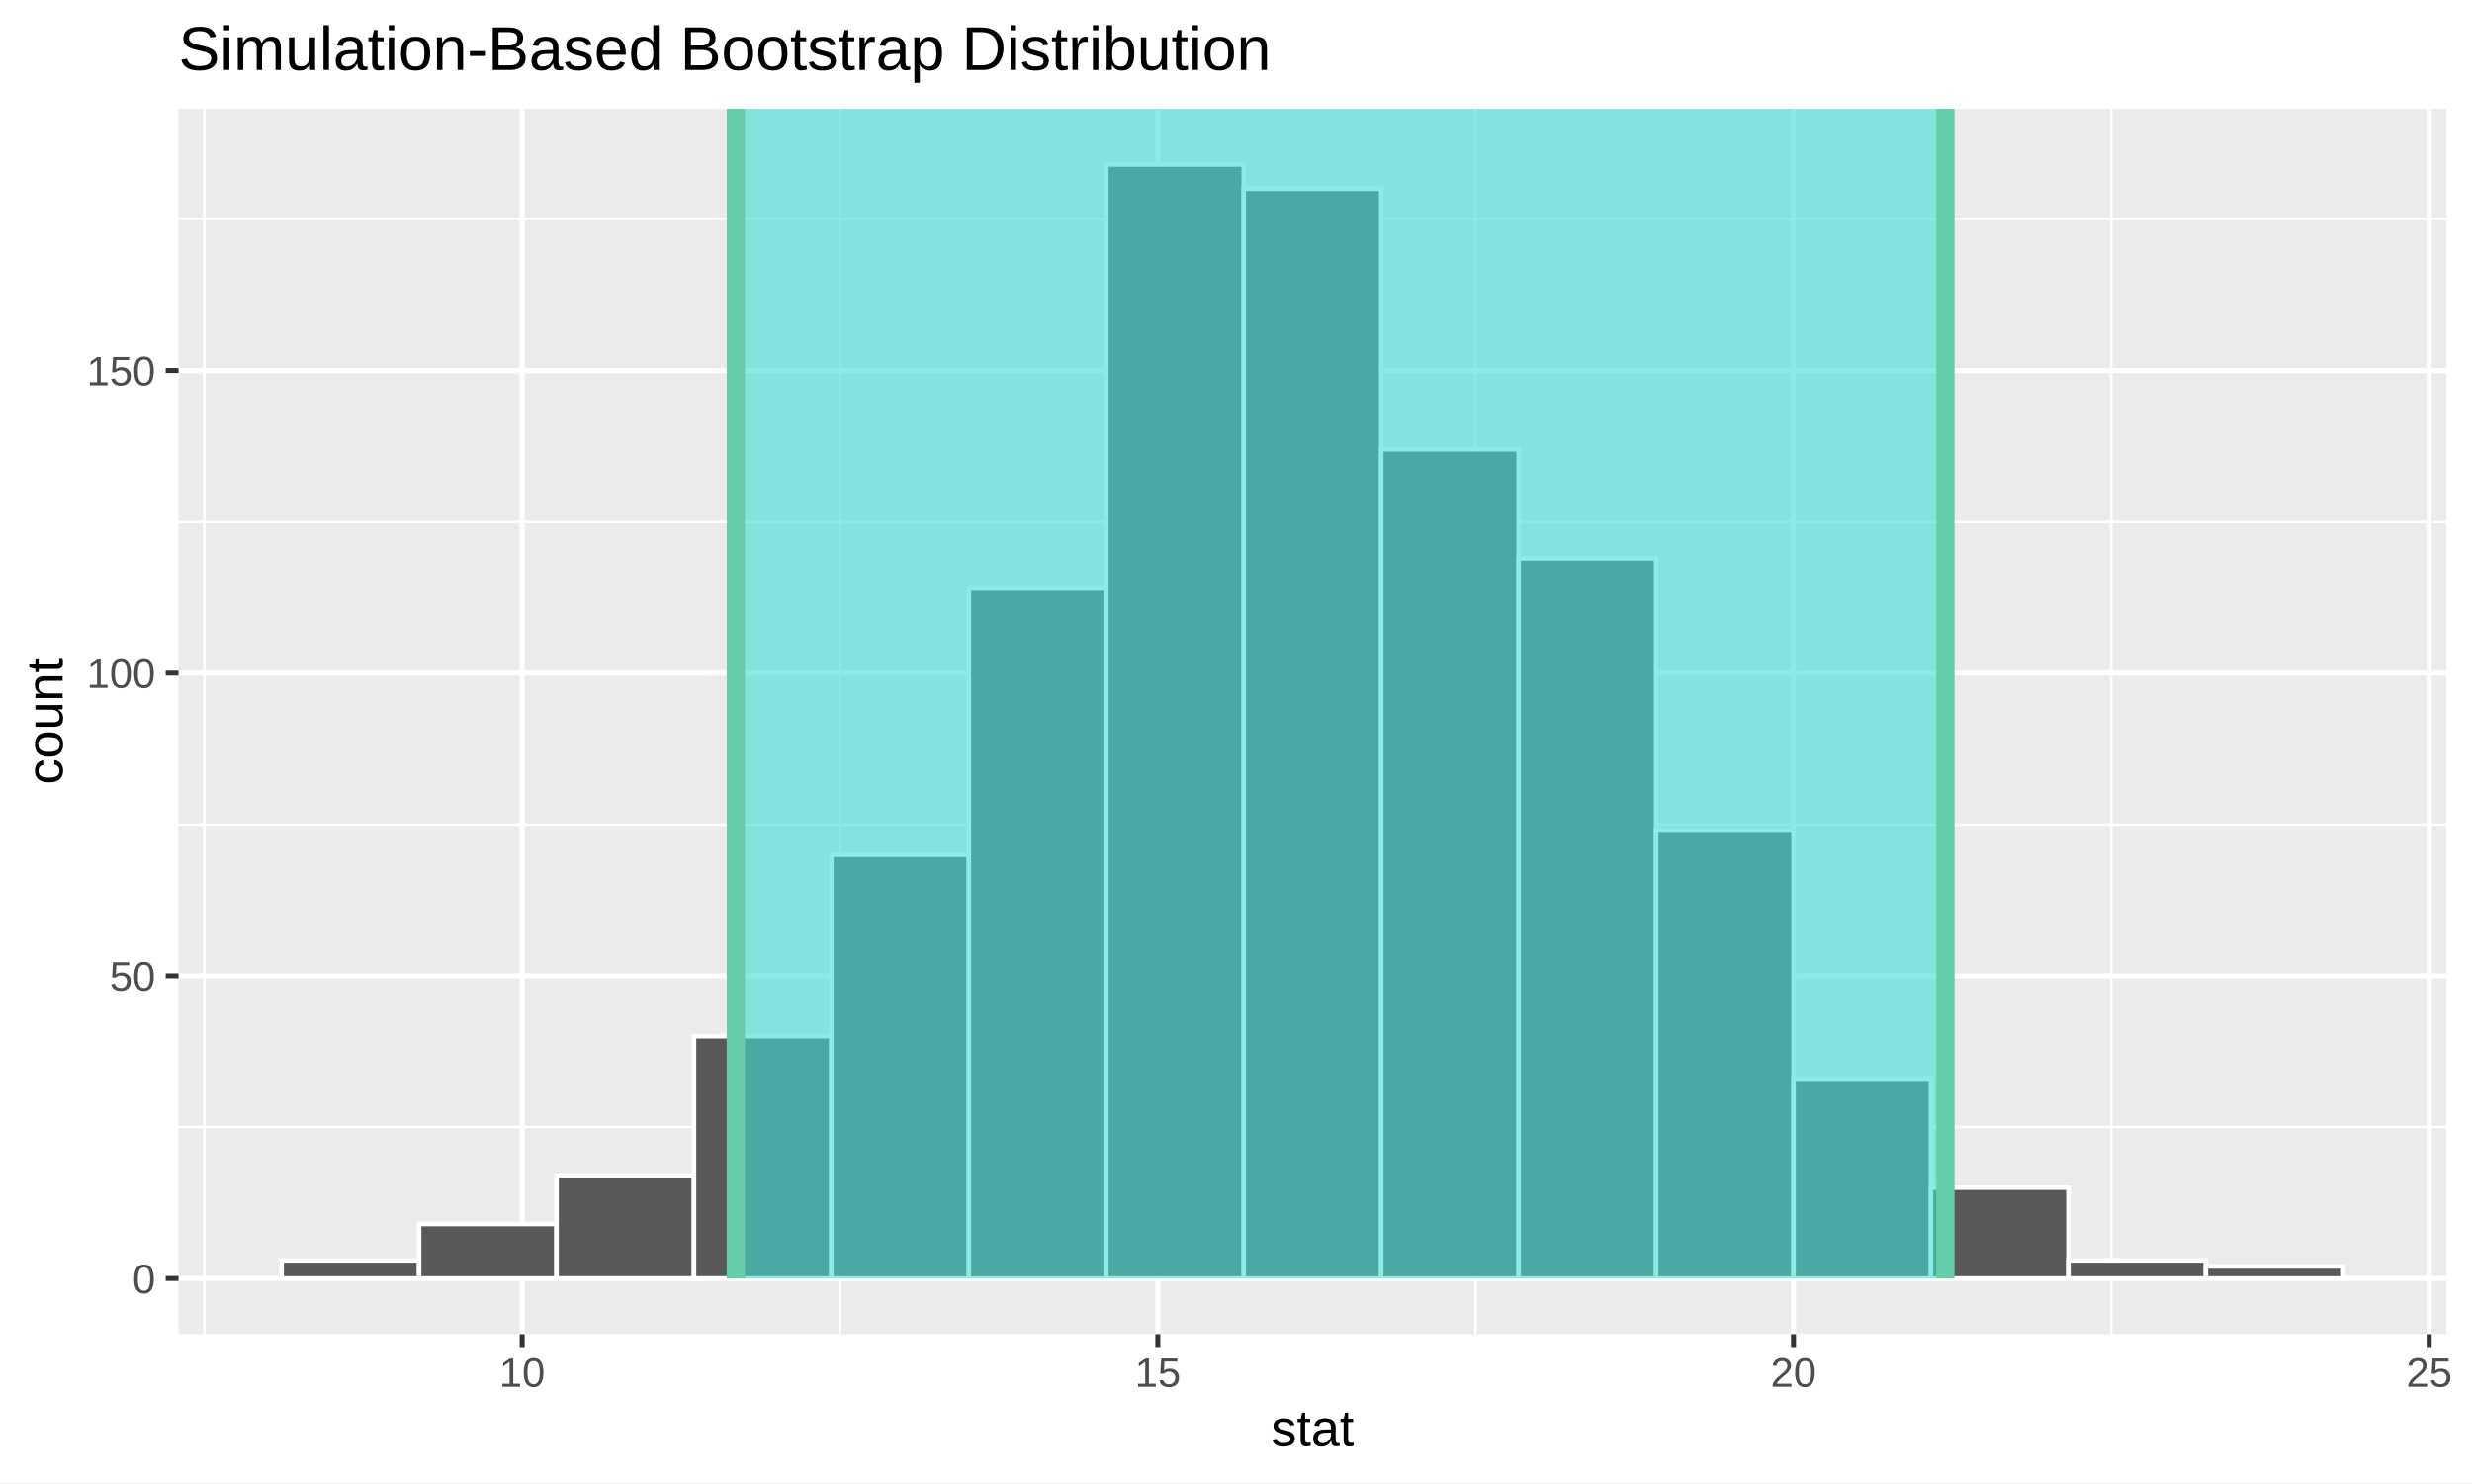
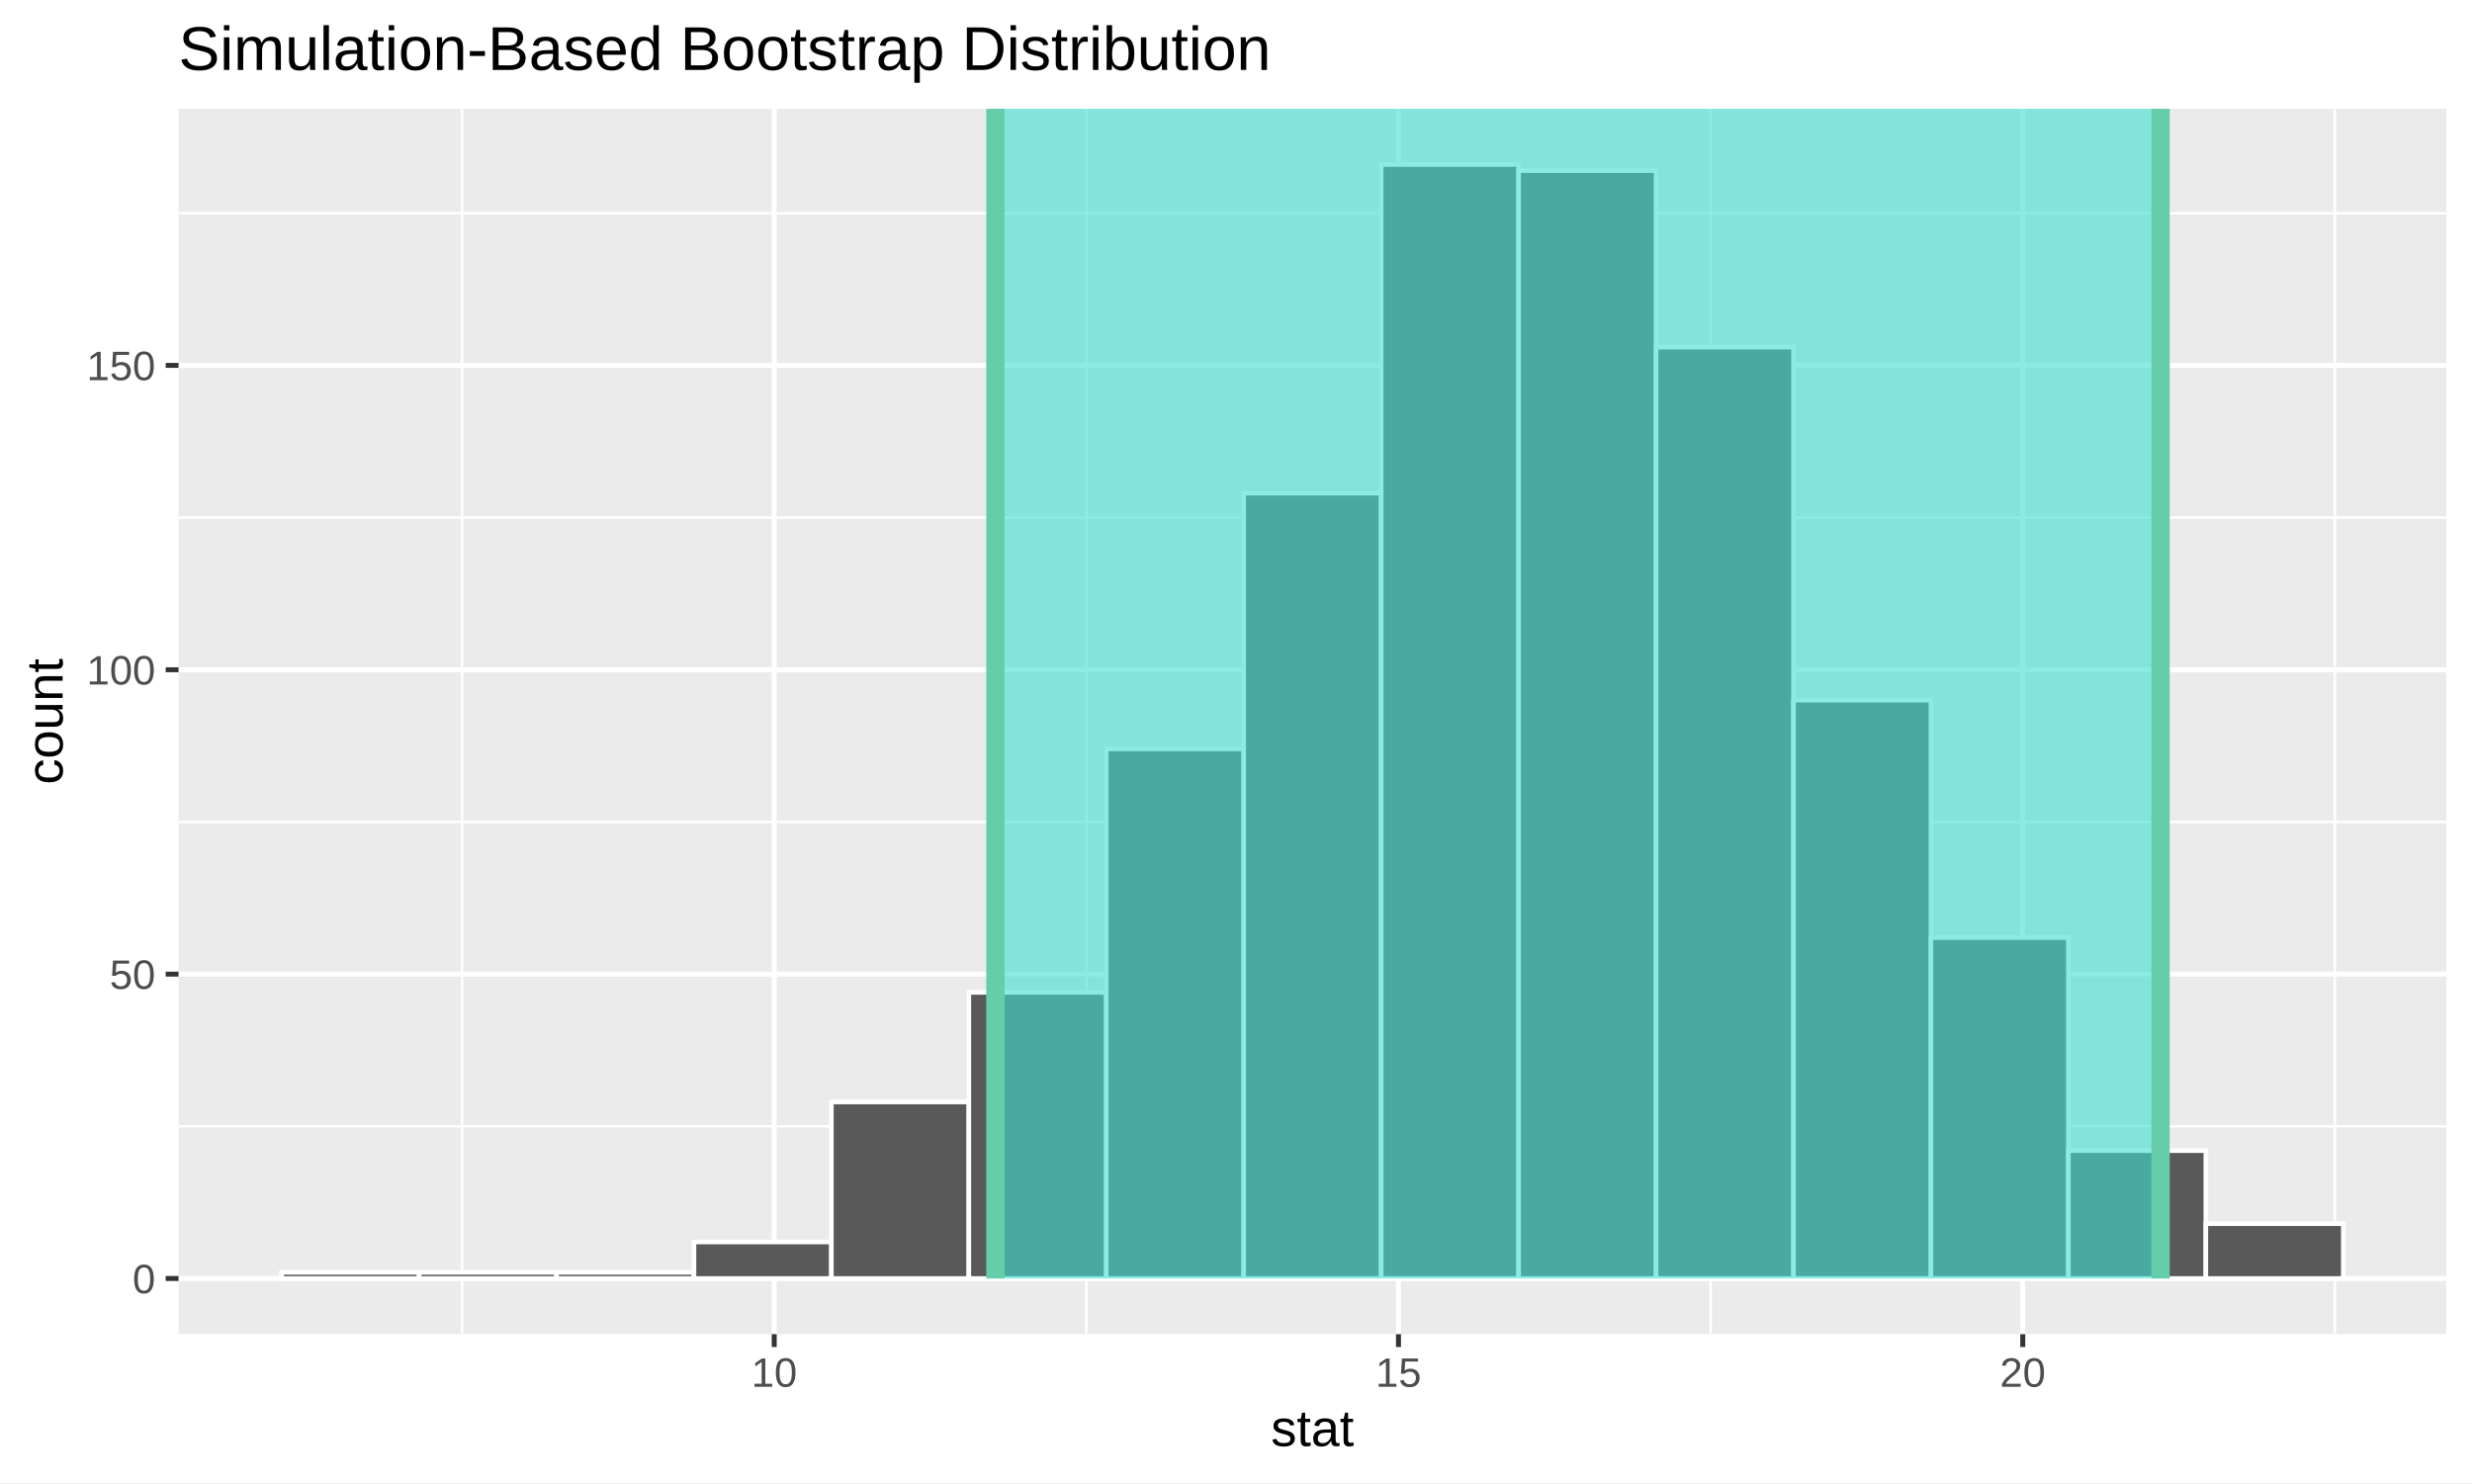
<svg xmlns="http://www.w3.org/2000/svg" class="svglite" width="576.00pt" height="345.60pt" viewBox="0 0 576.00 345.60">
  <defs>
    <style type="text/css">
    .svglite line, .svglite polyline, .svglite polygon, .svglite path, .svglite rect, .svglite circle {
      fill: none;
      stroke: #000000;
      stroke-linecap: round;
      stroke-linejoin: round;
      stroke-miterlimit: 10.00;
    }
  </style>
  </defs>
  <rect width="100%" height="100%" style="stroke: none; fill: #FFFFFF;" />
  <defs>
    <clipPath id="cpMC4wMHw1NzYuMDB8MC4wMHwzNDUuNjA=">
      <rect x="0.00" y="0.00" width="576.00" height="345.60" />
    </clipPath>
  </defs>
  <g clip-path="url(#cpMC4wMHw1NzYuMDB8MC4wMHwzNDUuNjA=)">
    <rect x="0.00" y="0.00" width="576.00" height="345.60" style="stroke-width: 1.16; stroke: #FFFFFF; fill: #FFFFFF;" />
  </g>
  <defs>
    <clipPath id="cpNDEuNjB8NTcwLjAyfDI1LjM2fDMxMC45Mg==">
      <rect x="41.60" y="25.36" width="528.42" height="285.56" />
    </clipPath>
  </defs>
  <g clip-path="url(#cpNDEuNjB8NTcwLjAyfDI1LjM2fDMxMC45Mg==)">
    <rect x="41.60" y="25.36" width="528.42" height="285.56" style="stroke-width: 1.16; stroke: none; fill: #EBEBEB;" />
-     <polyline points="41.60,262.67 570.02,262.67 " style="stroke-width: 0.58; stroke: #FFFFFF; stroke-linecap: butt;" />
-     <polyline points="41.60,192.12 570.02,192.12 " style="stroke-width: 0.58; stroke: #FFFFFF; stroke-linecap: butt;" />
-     <polyline points="41.60,121.58 570.02,121.58 " style="stroke-width: 0.58; stroke: #FFFFFF; stroke-linecap: butt;" />
-     <polyline points="41.60,51.04 570.02,51.04 " style="stroke-width: 0.58; stroke: #FFFFFF; stroke-linecap: butt;" />
-     <polyline points="47.61,310.92 47.61,25.36 " style="stroke-width: 0.58; stroke: #FFFFFF; stroke-linecap: butt;" />
-     <polyline points="195.73,310.92 195.73,25.36 " style="stroke-width: 0.58; stroke: #FFFFFF; stroke-linecap: butt;" />
-     <polyline points="343.84,310.92 343.84,25.36 " style="stroke-width: 0.58; stroke: #FFFFFF; stroke-linecap: butt;" />
-     <polyline points="491.96,310.92 491.96,25.36 " style="stroke-width: 0.58; stroke: #FFFFFF; stroke-linecap: butt;" />
+     <polyline points="41.60,262.48 570.02,262.48 " style="stroke-width: 0.58; stroke: #FFFFFF; stroke-linecap: butt;" />
+     <polyline points="41.60,191.55 570.02,191.55 " style="stroke-width: 0.58; stroke: #FFFFFF; stroke-linecap: butt;" />
+     <polyline points="41.60,120.62 570.02,120.62 " style="stroke-width: 0.58; stroke: #FFFFFF; stroke-linecap: butt;" />
+     <polyline points="41.60,49.69 570.02,49.69 " style="stroke-width: 0.58; stroke: #FFFFFF; stroke-linecap: butt;" />
+     <polyline points="107.67,310.92 107.67,25.36 " style="stroke-width: 0.58; stroke: #FFFFFF; stroke-linecap: butt;" />
+     <polyline points="253.13,310.92 253.13,25.36 " style="stroke-width: 0.58; stroke: #FFFFFF; stroke-linecap: butt;" />
+     <polyline points="398.59,310.92 398.59,25.36 " style="stroke-width: 0.58; stroke: #FFFFFF; stroke-linecap: butt;" />
+     <polyline points="544.05,310.92 544.05,25.36 " style="stroke-width: 0.58; stroke: #FFFFFF; stroke-linecap: butt;" />
    <polyline points="41.60,297.94 570.02,297.94 " style="stroke-width: 1.16; stroke: #FFFFFF; stroke-linecap: butt;" />
-     <polyline points="41.60,227.40 570.02,227.40 " style="stroke-width: 1.16; stroke: #FFFFFF; stroke-linecap: butt;" />
-     <polyline points="41.60,156.85 570.02,156.85 " style="stroke-width: 1.16; stroke: #FFFFFF; stroke-linecap: butt;" />
-     <polyline points="41.60,86.31 570.02,86.31 " style="stroke-width: 1.16; stroke: #FFFFFF; stroke-linecap: butt;" />
-     <polyline points="121.67,310.92 121.67,25.36 " style="stroke-width: 1.16; stroke: #FFFFFF; stroke-linecap: butt;" />
-     <polyline points="269.78,310.92 269.78,25.36 " style="stroke-width: 1.16; stroke: #FFFFFF; stroke-linecap: butt;" />
-     <polyline points="417.90,310.92 417.90,25.36 " style="stroke-width: 1.16; stroke: #FFFFFF; stroke-linecap: butt;" />
-     <polyline points="566.02,310.92 566.02,25.36 " style="stroke-width: 1.16; stroke: #FFFFFF; stroke-linecap: butt;" />
-     <rect x="65.62" y="293.71" width="32.03" height="4.23" style="stroke-width: 1.07; stroke: #FFFFFF; stroke-linecap: square; stroke-linejoin: miter; fill: #595959;" />
-     <rect x="97.65" y="285.24" width="32.03" height="12.70" style="stroke-width: 1.07; stroke: #FFFFFF; stroke-linecap: square; stroke-linejoin: miter; fill: #595959;" />
-     <rect x="129.67" y="273.95" width="32.03" height="23.98" style="stroke-width: 1.07; stroke: #FFFFFF; stroke-linecap: square; stroke-linejoin: miter; fill: #595959;" />
-     <rect x="161.70" y="241.50" width="32.03" height="56.43" style="stroke-width: 1.07; stroke: #FFFFFF; stroke-linecap: square; stroke-linejoin: miter; fill: #595959;" />
-     <rect x="193.72" y="199.18" width="32.03" height="98.76" style="stroke-width: 1.07; stroke: #FFFFFF; stroke-linecap: square; stroke-linejoin: miter; fill: #595959;" />
-     <rect x="225.75" y="137.10" width="32.03" height="160.84" style="stroke-width: 1.07; stroke: #FFFFFF; stroke-linecap: square; stroke-linejoin: miter; fill: #595959;" />
-     <rect x="257.77" y="38.34" width="32.03" height="259.60" style="stroke-width: 1.07; stroke: #FFFFFF; stroke-linecap: square; stroke-linejoin: miter; fill: #595959;" />
-     <rect x="289.80" y="43.98" width="32.03" height="253.96" style="stroke-width: 1.07; stroke: #FFFFFF; stroke-linecap: square; stroke-linejoin: miter; fill: #595959;" />
-     <rect x="321.83" y="104.65" width="32.03" height="193.29" style="stroke-width: 1.07; stroke: #FFFFFF; stroke-linecap: square; stroke-linejoin: miter; fill: #595959;" />
-     <rect x="353.85" y="130.05" width="32.03" height="167.89" style="stroke-width: 1.07; stroke: #FFFFFF; stroke-linecap: square; stroke-linejoin: miter; fill: #595959;" />
-     <rect x="385.88" y="193.54" width="32.03" height="104.40" style="stroke-width: 1.07; stroke: #FFFFFF; stroke-linecap: square; stroke-linejoin: miter; fill: #595959;" />
-     <rect x="417.90" y="251.38" width="32.03" height="46.56" style="stroke-width: 1.07; stroke: #FFFFFF; stroke-linecap: square; stroke-linejoin: miter; fill: #595959;" />
-     <rect x="449.93" y="276.78" width="32.03" height="21.16" style="stroke-width: 1.07; stroke: #FFFFFF; stroke-linecap: square; stroke-linejoin: miter; fill: #595959;" />
-     <rect x="481.95" y="293.71" width="32.03" height="4.23" style="stroke-width: 1.07; stroke: #FFFFFF; stroke-linecap: square; stroke-linejoin: miter; fill: #595959;" />
-     <rect x="513.98" y="295.12" width="32.03" height="2.82" style="stroke-width: 1.07; stroke: #FFFFFF; stroke-linecap: square; stroke-linejoin: miter; fill: #595959;" />
-     <rect x="171.47" y="25.36" width="281.82" height="272.58" style="stroke-width: 1.07; stroke: none; stroke-linecap: square; stroke-linejoin: miter; fill: #40E0D0; fill-opacity: 0.60;" />
-     <line x1="171.47" y1="297.94" x2="171.47" y2="25.36" style="stroke-width: 4.27; stroke: #66CDAA; stroke-linecap: butt;" />
-     <line x1="453.29" y1="297.94" x2="453.29" y2="25.36" style="stroke-width: 4.27; stroke: #66CDAA; stroke-linecap: butt;" />
+     <polyline points="41.60,227.01 570.02,227.01 " style="stroke-width: 1.16; stroke: #FFFFFF; stroke-linecap: butt;" />
+     <polyline points="41.60,156.08 570.02,156.08 " style="stroke-width: 1.16; stroke: #FFFFFF; stroke-linecap: butt;" />
+     <polyline points="41.60,85.15 570.02,85.15 " style="stroke-width: 1.16; stroke: #FFFFFF; stroke-linecap: butt;" />
+     <polyline points="180.40,310.92 180.40,25.36 " style="stroke-width: 1.16; stroke: #FFFFFF; stroke-linecap: butt;" />
+     <polyline points="325.86,310.92 325.86,25.36 " style="stroke-width: 1.16; stroke: #FFFFFF; stroke-linecap: butt;" />
+     <polyline points="471.32,310.92 471.32,25.36 " style="stroke-width: 1.16; stroke: #FFFFFF; stroke-linecap: butt;" />
+     <rect x="65.62" y="296.52" width="32.03" height="1.42" style="stroke-width: 1.07; stroke: #FFFFFF; stroke-linecap: square; stroke-linejoin: miter; fill: #595959;" />
+     <rect x="97.65" y="296.52" width="32.03" height="1.42" style="stroke-width: 1.07; stroke: #FFFFFF; stroke-linecap: square; stroke-linejoin: miter; fill: #595959;" />
+     <rect x="129.67" y="296.52" width="32.03" height="1.42" style="stroke-width: 1.07; stroke: #FFFFFF; stroke-linecap: square; stroke-linejoin: miter; fill: #595959;" />
+     <rect x="161.70" y="289.43" width="32.03" height="8.51" style="stroke-width: 1.07; stroke: #FFFFFF; stroke-linecap: square; stroke-linejoin: miter; fill: #595959;" />
+     <rect x="193.72" y="256.80" width="32.03" height="41.14" style="stroke-width: 1.07; stroke: #FFFFFF; stroke-linecap: square; stroke-linejoin: miter; fill: #595959;" />
+     <rect x="225.75" y="231.27" width="32.03" height="66.67" style="stroke-width: 1.07; stroke: #FFFFFF; stroke-linecap: square; stroke-linejoin: miter; fill: #595959;" />
+     <rect x="257.77" y="174.52" width="32.03" height="123.42" style="stroke-width: 1.07; stroke: #FFFFFF; stroke-linecap: square; stroke-linejoin: miter; fill: #595959;" />
+     <rect x="289.80" y="114.94" width="32.03" height="183.00" style="stroke-width: 1.07; stroke: #FFFFFF; stroke-linecap: square; stroke-linejoin: miter; fill: #595959;" />
+     <rect x="321.83" y="38.34" width="32.03" height="259.60" style="stroke-width: 1.07; stroke: #FFFFFF; stroke-linecap: square; stroke-linejoin: miter; fill: #595959;" />
+     <rect x="353.85" y="39.76" width="32.03" height="258.18" style="stroke-width: 1.07; stroke: #FFFFFF; stroke-linecap: square; stroke-linejoin: miter; fill: #595959;" />
+     <rect x="385.88" y="80.90" width="32.03" height="217.04" style="stroke-width: 1.07; stroke: #FFFFFF; stroke-linecap: square; stroke-linejoin: miter; fill: #595959;" />
+     <rect x="417.90" y="163.17" width="32.03" height="134.76" style="stroke-width: 1.07; stroke: #FFFFFF; stroke-linecap: square; stroke-linejoin: miter; fill: #595959;" />
+     <rect x="449.93" y="218.50" width="32.03" height="79.44" style="stroke-width: 1.07; stroke: #FFFFFF; stroke-linecap: square; stroke-linejoin: miter; fill: #595959;" />
+     <rect x="481.95" y="268.15" width="32.03" height="29.79" style="stroke-width: 1.07; stroke: #FFFFFF; stroke-linecap: square; stroke-linejoin: miter; fill: #595959;" />
+     <rect x="513.98" y="285.17" width="32.03" height="12.77" style="stroke-width: 1.07; stroke: #FFFFFF; stroke-linecap: square; stroke-linejoin: miter; fill: #595959;" />
+     <rect x="231.94" y="25.36" width="271.49" height="272.58" style="stroke-width: 1.07; stroke: none; stroke-linecap: square; stroke-linejoin: miter; fill: #40E0D0; fill-opacity: 0.60;" />
+     <line x1="231.94" y1="297.94" x2="231.94" y2="25.36" style="stroke-width: 4.27; stroke: #66CDAA; stroke-linecap: butt;" />
+     <line x1="503.43" y1="297.94" x2="503.43" y2="25.36" style="stroke-width: 4.27; stroke: #66CDAA; stroke-linecap: butt;" />
  </g>
  <g clip-path="url(#cpMC4wMHw1NzYuMDB8MC4wMHwzNDUuNjA=)">
    <text x="36.22" y="301.38" text-anchor="end" style="font-size: 9.60px; fill: #4D4D4D; font-family: Arial;" textLength="5.34px" lengthAdjust="spacingAndGlyphs">0</text>
-     <text x="36.22" y="230.84" text-anchor="end" style="font-size: 9.60px; fill: #4D4D4D; font-family: Arial;" textLength="10.67px" lengthAdjust="spacingAndGlyphs">50</text>
-     <text x="36.22" y="160.29" text-anchor="end" style="font-size: 9.60px; fill: #4D4D4D; font-family: Arial;" textLength="16.01px" lengthAdjust="spacingAndGlyphs">100</text>
-     <text x="36.22" y="89.75" text-anchor="end" style="font-size: 9.60px; fill: #4D4D4D; font-family: Arial;" textLength="16.01px" lengthAdjust="spacingAndGlyphs">150</text>
+     <text x="36.22" y="230.45" text-anchor="end" style="font-size: 9.60px; fill: #4D4D4D; font-family: Arial;" textLength="10.67px" lengthAdjust="spacingAndGlyphs">50</text>
+     <text x="36.22" y="159.52" text-anchor="end" style="font-size: 9.60px; fill: #4D4D4D; font-family: Arial;" textLength="16.01px" lengthAdjust="spacingAndGlyphs">100</text>
+     <text x="36.22" y="88.59" text-anchor="end" style="font-size: 9.60px; fill: #4D4D4D; font-family: Arial;" textLength="16.01px" lengthAdjust="spacingAndGlyphs">150</text>
    <polyline points="38.61,297.94 41.60,297.94 " style="stroke-width: 1.16; stroke: #333333; stroke-linecap: butt;" />
-     <polyline points="38.61,227.40 41.60,227.40 " style="stroke-width: 1.16; stroke: #333333; stroke-linecap: butt;" />
-     <polyline points="38.61,156.85 41.60,156.85 " style="stroke-width: 1.16; stroke: #333333; stroke-linecap: butt;" />
-     <polyline points="38.61,86.31 41.60,86.31 " style="stroke-width: 1.16; stroke: #333333; stroke-linecap: butt;" />
-     <polyline points="121.67,313.91 121.67,310.92 " style="stroke-width: 1.16; stroke: #333333; stroke-linecap: butt;" />
-     <polyline points="269.78,313.91 269.78,310.92 " style="stroke-width: 1.16; stroke: #333333; stroke-linecap: butt;" />
-     <polyline points="417.90,313.91 417.90,310.92 " style="stroke-width: 1.16; stroke: #333333; stroke-linecap: butt;" />
-     <polyline points="566.02,313.91 566.02,310.92 " style="stroke-width: 1.16; stroke: #333333; stroke-linecap: butt;" />
-     <text x="121.67" y="323.18" text-anchor="middle" style="font-size: 9.60px; fill: #4D4D4D; font-family: Arial;" textLength="10.67px" lengthAdjust="spacingAndGlyphs">10</text>
-     <text x="269.78" y="323.18" text-anchor="middle" style="font-size: 9.60px; fill: #4D4D4D; font-family: Arial;" textLength="10.67px" lengthAdjust="spacingAndGlyphs">15</text>
-     <text x="417.90" y="323.18" text-anchor="middle" style="font-size: 9.60px; fill: #4D4D4D; font-family: Arial;" textLength="10.67px" lengthAdjust="spacingAndGlyphs">20</text>
-     <text x="566.02" y="323.18" text-anchor="middle" style="font-size: 9.60px; fill: #4D4D4D; font-family: Arial;" textLength="10.67px" lengthAdjust="spacingAndGlyphs">25</text>
+     <polyline points="38.61,227.01 41.60,227.01 " style="stroke-width: 1.16; stroke: #333333; stroke-linecap: butt;" />
+     <polyline points="38.61,156.08 41.60,156.08 " style="stroke-width: 1.16; stroke: #333333; stroke-linecap: butt;" />
+     <polyline points="38.61,85.15 41.60,85.15 " style="stroke-width: 1.16; stroke: #333333; stroke-linecap: butt;" />
+     <polyline points="180.40,313.91 180.40,310.92 " style="stroke-width: 1.16; stroke: #333333; stroke-linecap: butt;" />
+     <polyline points="325.86,313.91 325.86,310.92 " style="stroke-width: 1.16; stroke: #333333; stroke-linecap: butt;" />
+     <polyline points="471.32,313.91 471.32,310.92 " style="stroke-width: 1.16; stroke: #333333; stroke-linecap: butt;" />
+     <text x="180.40" y="323.18" text-anchor="middle" style="font-size: 9.60px; fill: #4D4D4D; font-family: Arial;" textLength="10.67px" lengthAdjust="spacingAndGlyphs">10</text>
+     <text x="325.86" y="323.18" text-anchor="middle" style="font-size: 9.60px; fill: #4D4D4D; font-family: Arial;" textLength="10.67px" lengthAdjust="spacingAndGlyphs">15</text>
+     <text x="471.32" y="323.18" text-anchor="middle" style="font-size: 9.60px; fill: #4D4D4D; font-family: Arial;" textLength="10.67px" lengthAdjust="spacingAndGlyphs">20</text>
    <text x="305.81" y="336.98" text-anchor="middle" style="font-size: 12.00px; font-family: Arial;" textLength="19.34px" lengthAdjust="spacingAndGlyphs">stat</text>
    <text transform="translate(14.59,168.14) rotate(-90)" text-anchor="middle" style="font-size: 12.00px; font-family: Arial;" textLength="29.35px" lengthAdjust="spacingAndGlyphs">count</text>
    <text x="41.60" y="16.30" style="font-size: 14.40px; font-family: Arial;" textLength="254.38px" lengthAdjust="spacingAndGlyphs">Simulation-Based Bootstrap Distribution</text>
  </g>
</svg>
